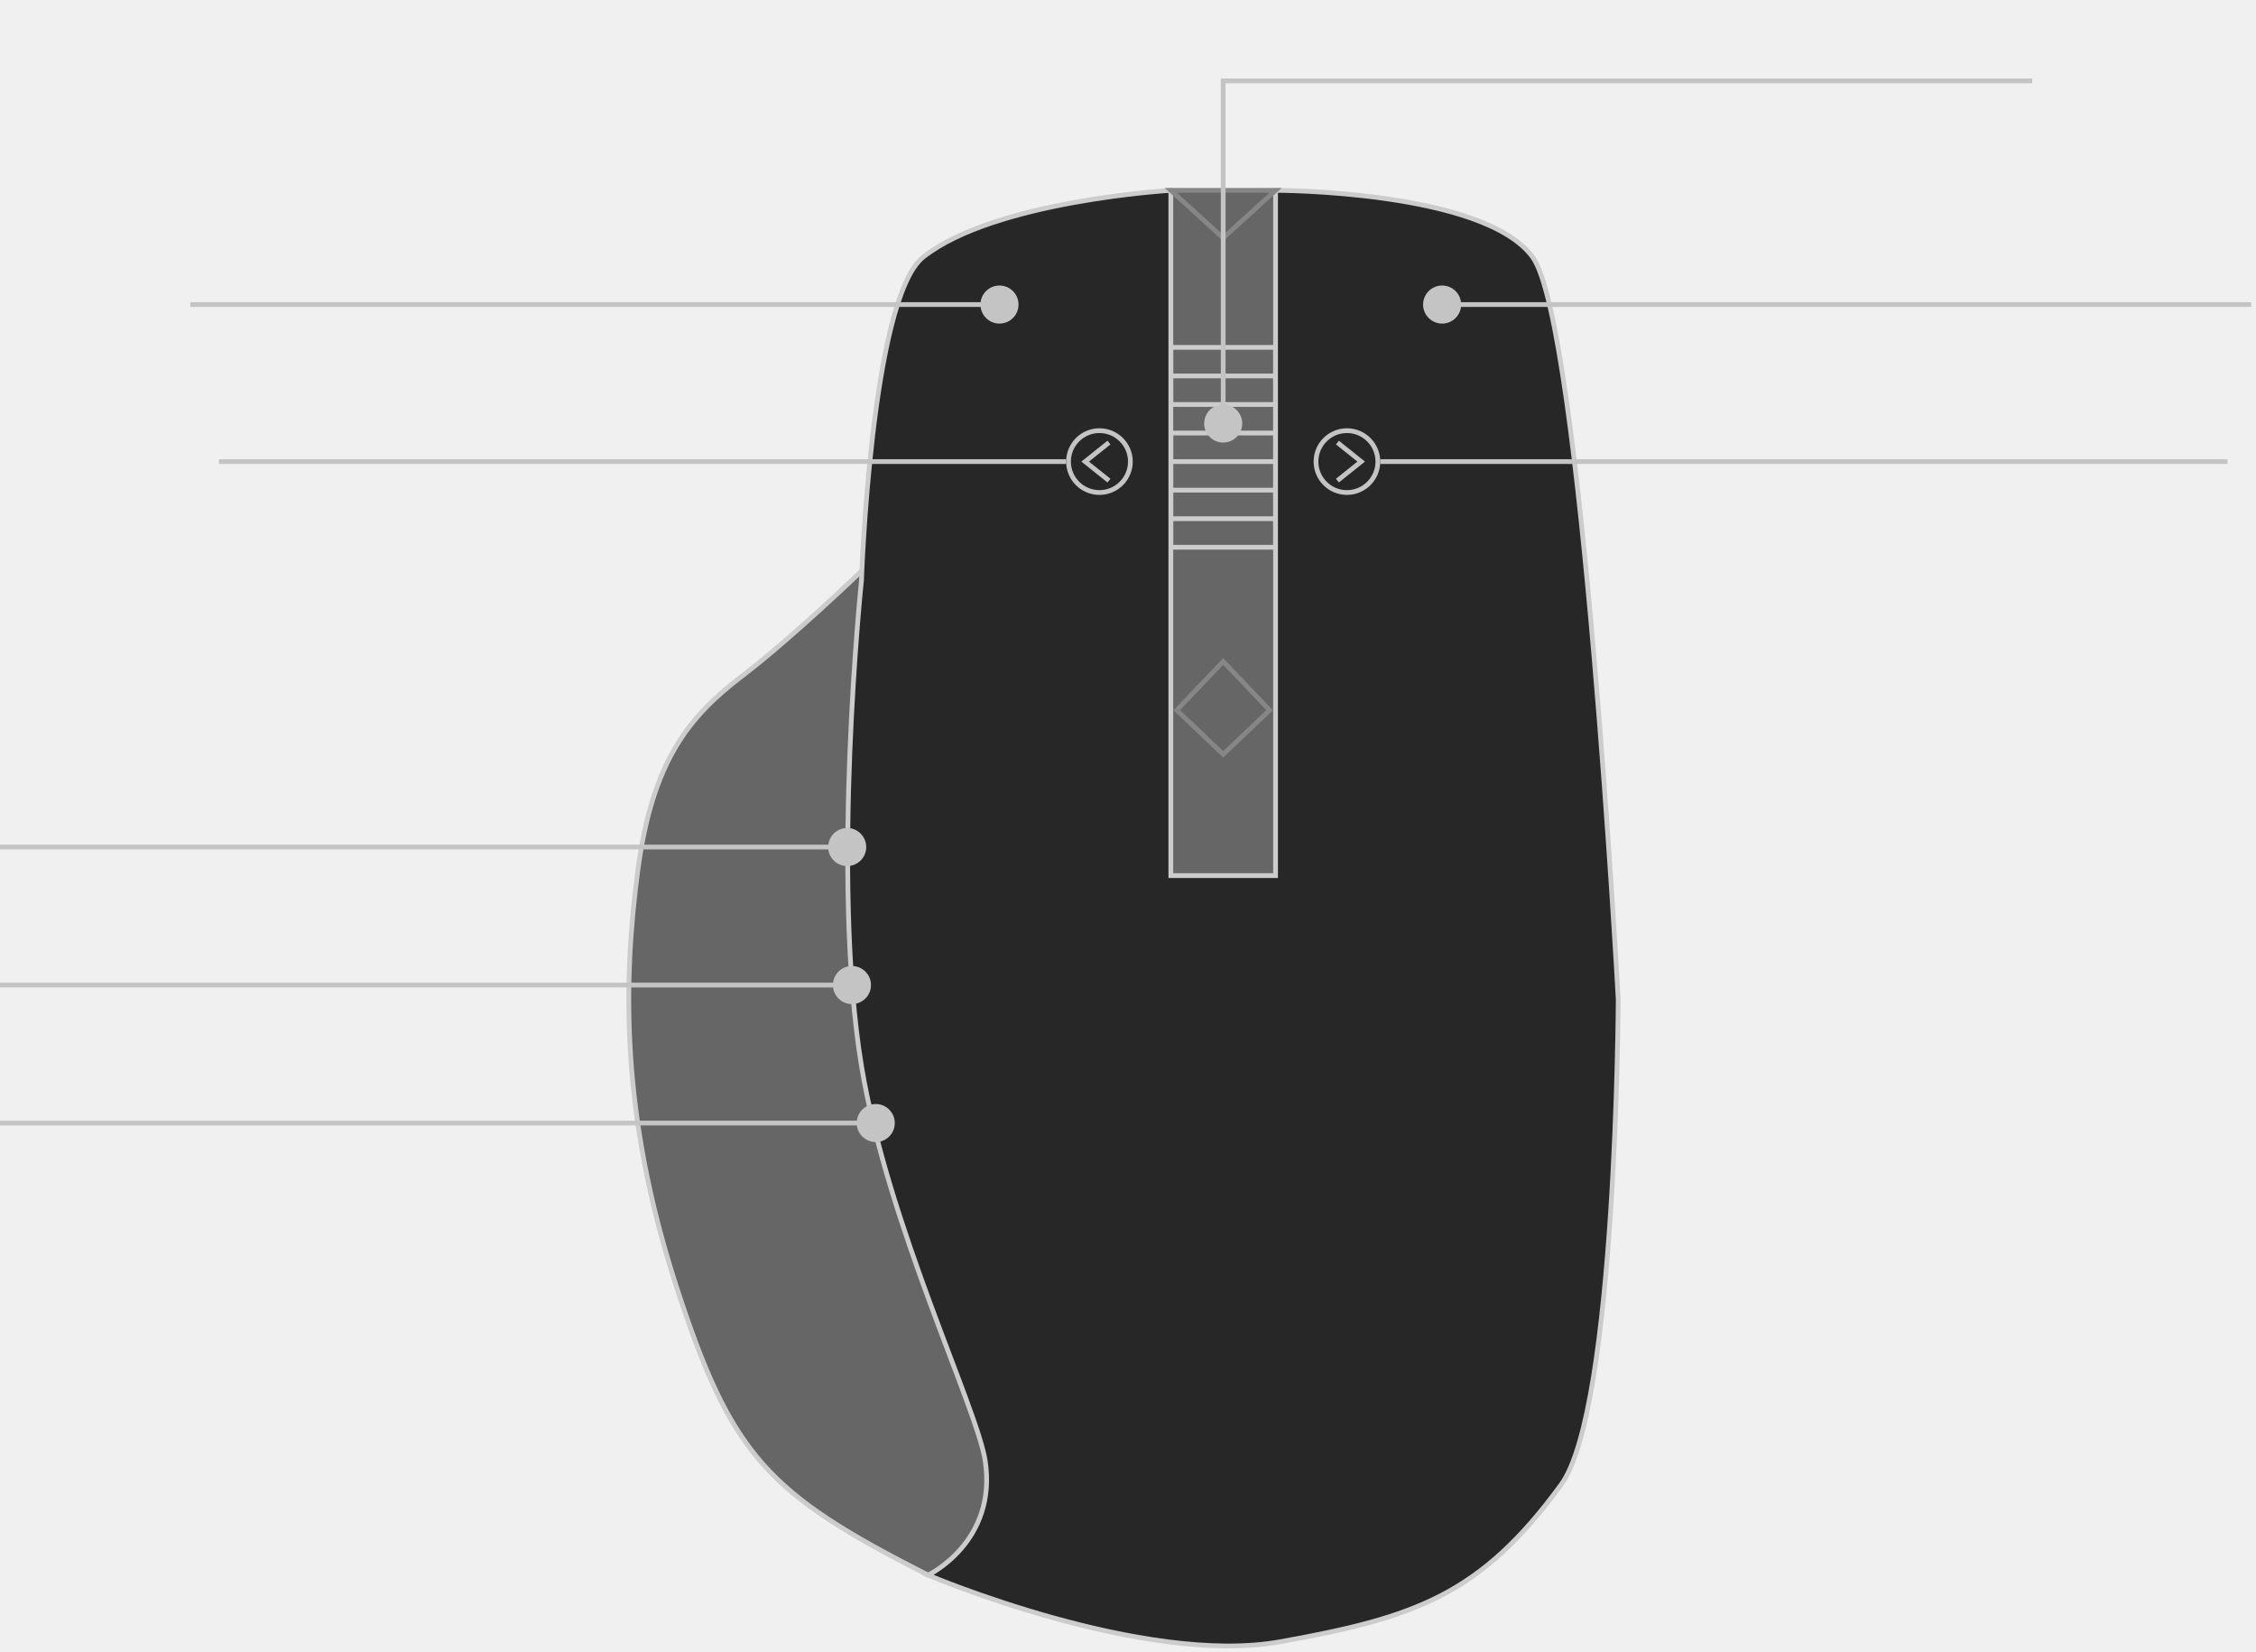
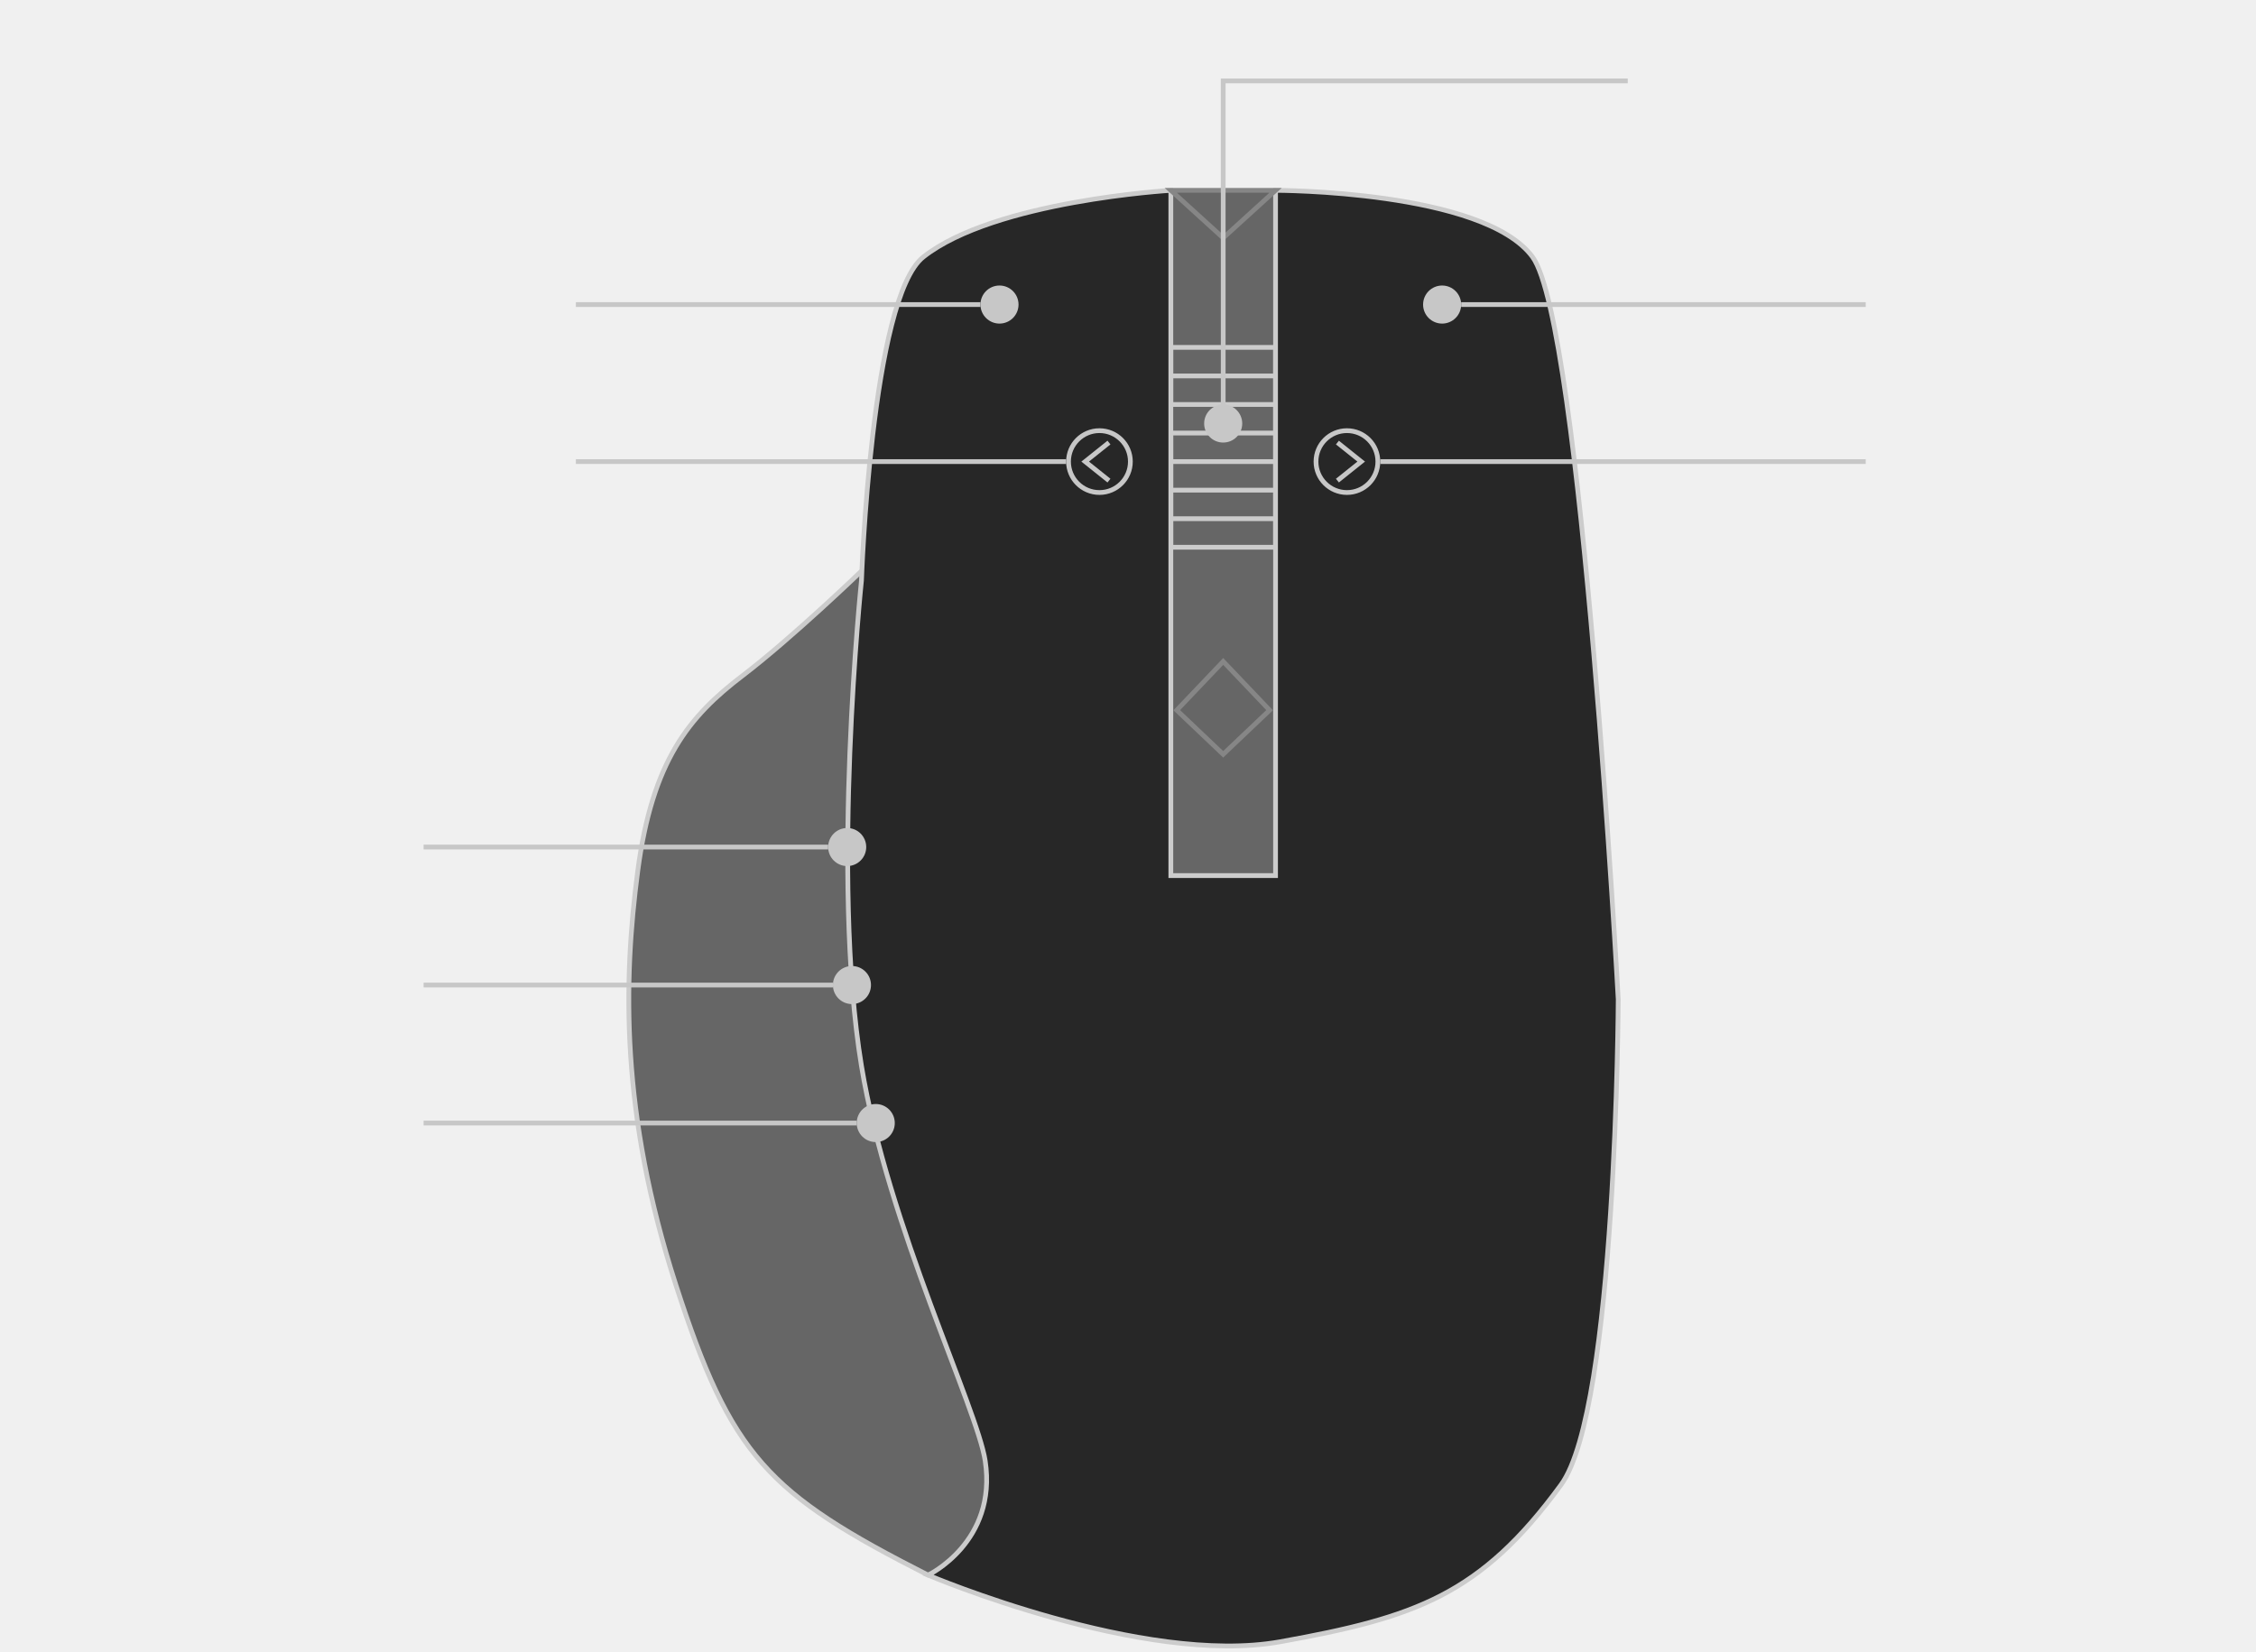
<svg xmlns="http://www.w3.org/2000/svg" width="474" height="347" viewBox="0 0 474 347" fill="none">
-   <g clip-path="url(#clip0_1121_2929)">
-     <path d="M268 40H246V185H268V40Z" fill="#666666" />
-     <path d="M246 79V73H257H268V79M246 79V85H257H268M246 79H257H268M268 79V85M268 85V91M268 91V97M268 91H257H246V97M246 97V103M246 97H257H268M268 97V103M268 103V109M268 103H257H246M246 103V109M246 109V115H257H268V109M246 109H257H268" stroke="#CCCCCC" />
-     <path d="M142 270C153.628 305.98 161.206 313.826 195 331L244 316L205 164L181 120C181 120 166.404 134.072 156 142C144.795 150.538 137.06 159.827 134 183C130.94 206.173 130.371 234.02 142 270Z" fill="#666666" stroke="#CCCCCC" />
-     <path d="M207 307C209.58 324.073 195 331 195 331C195 331 240.158 350.19 269 345C297.379 339.894 311.074 335.179 328 312C339.672 296.016 340 210 340 210C340 210 332.276 68.024 322 54C311.724 39.976 268 40 268 40V184H246V40C246 40 208.961 42.173 194 54C183.042 62.663 181 122 181 122C181 122 174.49 184.522 181 224C186.516 257.448 205.341 296.025 207 307Z" fill="#272727" stroke="#CCCCCC" />
-     <path d="M266.756 149.244L257 158.512L247.244 149.244L257 139L266.756 149.244Z" stroke="#868686" />
-     <path d="M268 40H246L257 50L268 40Z" stroke="#868686" />
-     <path d="M281 101L286 97L281 93" stroke="#C4C4C4" />
-     <path d="M290 97L310.013 97L404.269 97L468 97" stroke="#C4C4C4" />
-     <circle r="6.5" transform="matrix(-1 0 0 1 283 97)" stroke="#C4C4C4" />
-     <circle cx="184" cy="236" r="4" fill="#C4C4C4" />
-     <path d="M184 236L163.313 236L65.879 236L0 236" stroke="#C4C4C4" />
-     <circle cx="178" cy="178" r="4" fill="#C4C4C4" />
-     <path d="M178 178L158.779 178L68.25 178L0 178" stroke="#C4C4C4" />
-     <circle cx="179" cy="207" r="4" fill="#C4C4C4" />
-     <path d="M179.5 207L160.387 207L70.367 207L0 207" stroke="#C4C4C4" />
-     <path d="M473 64L453.887 64L363.867 64L303 64" stroke="#C4C4C4" />
-     <circle cx="210" cy="64" r="4" fill="#C4C4C4" />
-     <path d="M210 64L190.887 64L100.867 64L40 64" stroke="#C4C4C4" />
-     <path d="M257 88.984L257 17L427 17" stroke="#C4C4C4" />
-     <circle cx="257" cy="89" r="4" fill="#C4C4C4" />
-     <circle cx="303" cy="64" r="4" fill="#C4C4C4" />
-     <path d="M233 101L228 97L233 93" stroke="#C4C4C4" />
-     <path d="M224 97L203.987 97L109.731 97L46 97" stroke="#C4C4C4" />
-     <circle cx="231" cy="97" r="6.5" stroke="#C4C4C4" />
-   </g>
-   <defs>
-     <clipPath id="clip0_1121_2929">
-       <rect width="474" height="347" fill="white" />
-     </clipPath>
-   </defs>
+   <path d="M268 40H246V185H268V40Z" fill="#666666" />
+   <path d="M246 79V73H257H268V79M246 79V85H257H268M246 79H257H268M268 79V85M268 85V91M268 91V97M268 91H257H246V97M246 97V103M246 97H257H268M268 97V103M268 103V109M268 103H257H246M246 103V109M246 109V115H257H268V109M246 109H257H268" stroke="#CCCCCC" />
+   <path d="M142 270C153.628 305.98 161.206 313.826 195 331L244 316L205 164L181 120C181 120 166.404 134.072 156 142C144.795 150.538 137.06 159.827 134 183C130.94 206.173 130.371 234.02 142 270Z" fill="#666666" stroke="#CCCCCC" />
+   <path d="M207 307C209.58 324.073 195 331 195 331C195 331 240.158 350.19 269 345C297.379 339.894 311.074 335.179 328 312C339.672 296.016 340 210 340 210C340 210 332.276 68.024 322 54C311.724 39.976 268 40 268 40V184H246V40C246 40 208.961 42.173 194 54C183.042 62.663 181 122 181 122C181 122 174.49 184.522 181 224C186.516 257.448 205.341 296.025 207 307Z" fill="#272727" stroke="#CCCCCC" />
+   <path d="M266.756 149.244L257 158.512L247.244 149.244L257 139L266.756 149.244Z" stroke="#868686" />
+   <path d="M268 40H246L257 50L268 40Z" stroke="#868686" />
+   <path d="M281 101L286 97L281 93" stroke="#C7C7C7" />
+   <path d="M290 97H301.468L355.48 97H392" stroke="#C7C7C7" />
+   <circle r="6.5" transform="matrix(-1 0 0 1 283 97)" stroke="#C7C7C7" />
+   <circle cx="184" cy="236" r="4" fill="#C7C7C7" />
+   <path d="M180 236L169.769 236L121.582 236L89 236" stroke="#C7C7C7" />
+   <circle cx="178" cy="178" r="4" fill="#C7C7C7" />
+   <path d="M174 178L164.821 178L121.591 178L89 178" stroke="#C7C7C7" />
+   <circle cx="179" cy="207" r="4" fill="#C7C7C7" />
+   <path d="M175 207L165.843 207L122.713 207L89 207" stroke="#C7C7C7" />
+   <circle cx="210" cy="64" r="4" fill="#C7C7C7" />
+   <path d="M206 64L196.443 64L151.433 64L121 64" stroke="#C7C7C7" />
+   <path d="M257 88.984L257 17H342" stroke="#C7C7C7" />
+   <circle cx="257" cy="89" r="4" fill="#C7C7C7" />
+   <path d="M233 101L228 97L233 93" stroke="#C7C7C7" />
+   <path d="M224 97L212.42 97L157.878 97L121 97" stroke="#C7C7C7" />
+   <circle cx="231" cy="97" r="6.5" stroke="#C7C7C7" />
+   <path d="M392 64L382.443 64L337.433 64L307 64" stroke="#C7C7C7" />
+   <circle cx="303" cy="64" r="4" fill="#C7C7C7" />
</svg>
